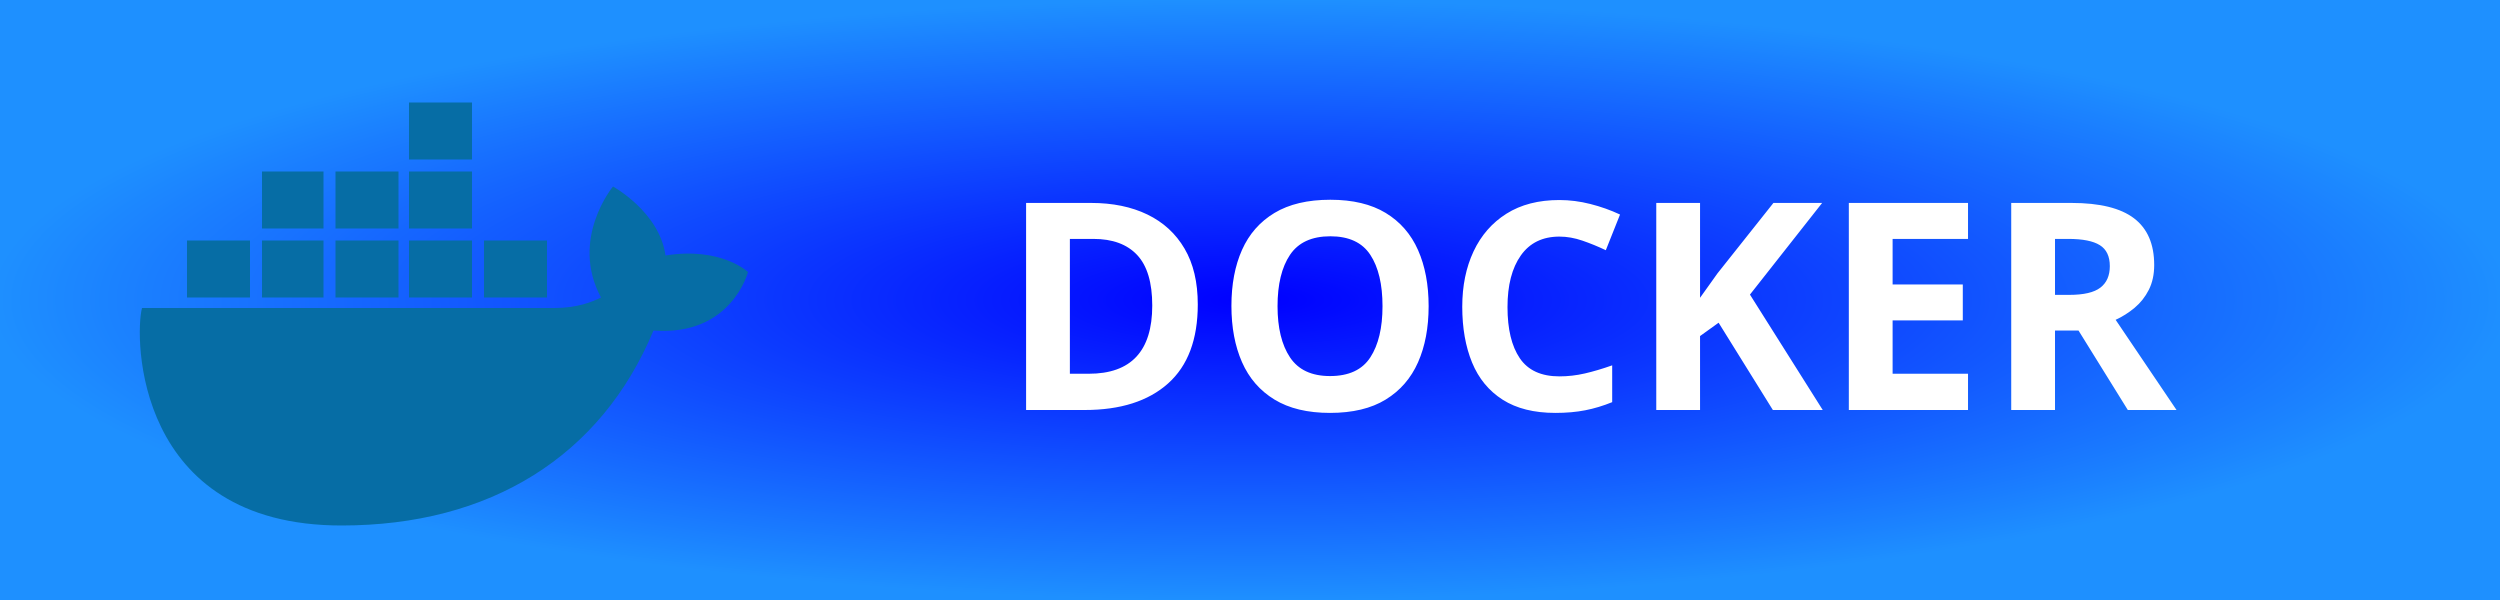
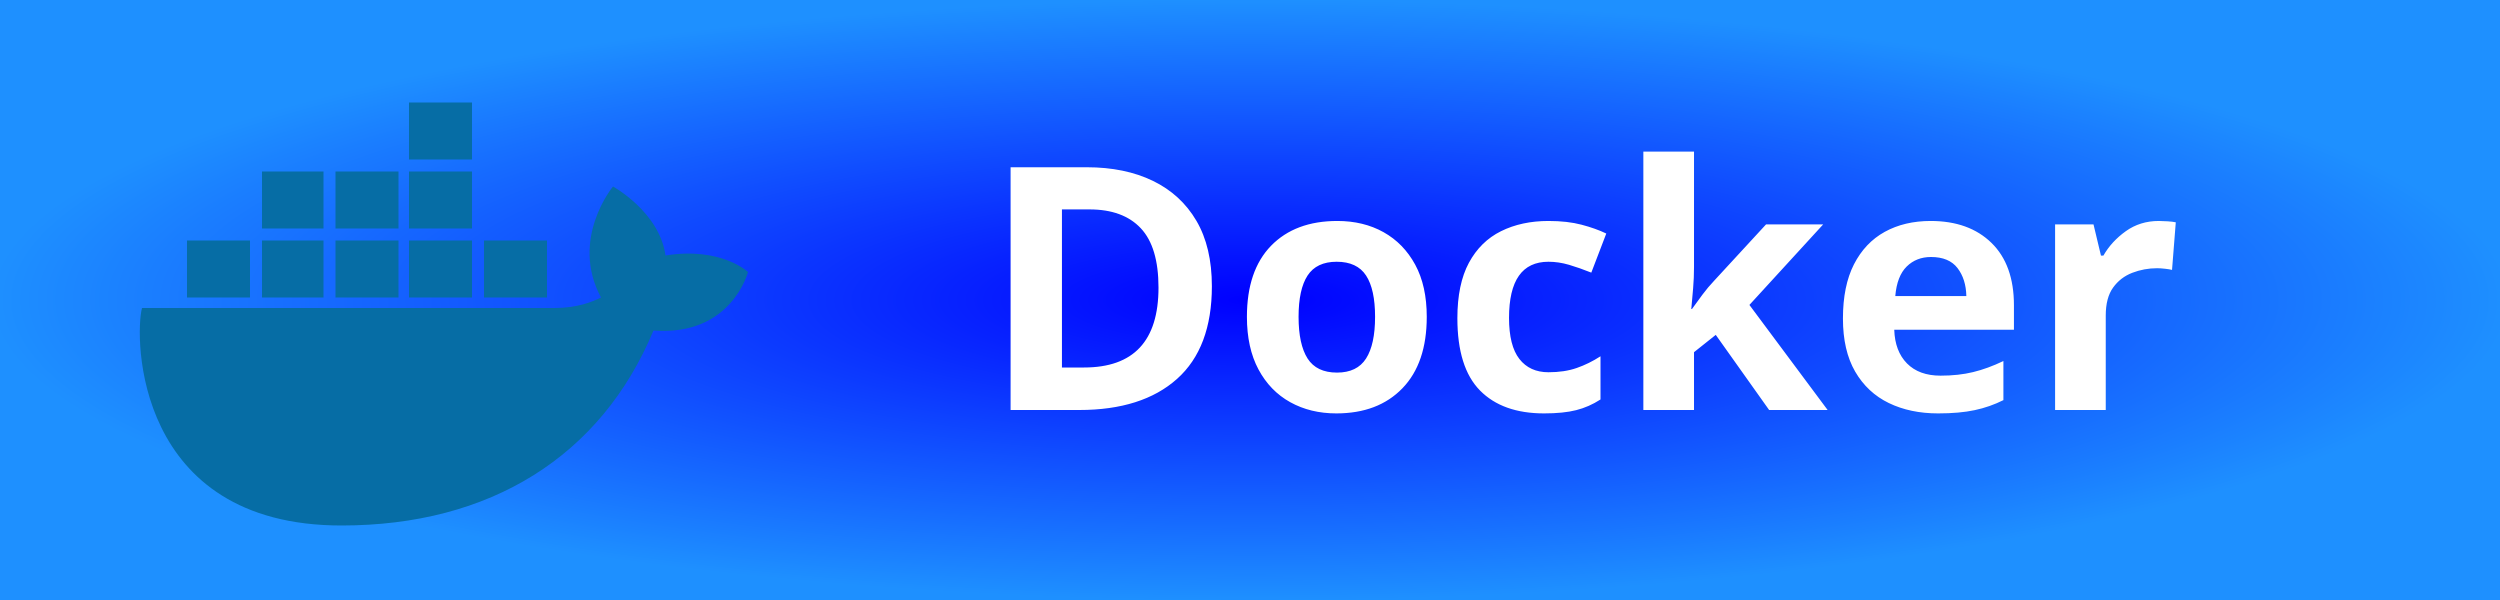
- <svg xmlns="http://www.w3.org/2000/svg" width="125" height="30" role="img" aria-label="JAVA">
+ <svg xmlns="http://www.w3.org/2000/svg" width="125" height="30" role="img" aria-label="DOCKER">
  <defs>
    <radialGradient id="boxFill" cx="50%" cy="50%" r="50%" fx="50%" fy="50%">
      <stop offset="0%" stop-color="#0000FF">
        <animate attributeName="stop-color" values="#1E90FF;#00BFFF;#87CEFA;#4682B4;#0000FF;#1E90FF" dur="4s" repeatCount="indefinite" />
      </stop>
      <stop offset="100%" stop-color="#1E90FF">
        <animate attributeName="stop-color" values="#00BFFF;#87CEFA;#4682B4;#5F9EA0;#1E90FF;#00BFFF" dur="4s" repeatCount="indefinite" />
      </stop>
    </radialGradient>
  </defs>
  <rect x="0" y="0" width="125" height="30" fill="url(#boxFill)" />
  <g transform="translate(2, -3.5) scale(0.075)">
    <path stroke="#066da5" stroke-width="38" d="M296 226h42m-92 0h42m-91 0h42m-91 0h41m-91 0h42m8-46h41m8 0h42m7 0h42m-42-46h42" />
    <path fill="#066da5" d="m472 228s-18-17-55-11c-4-29-35-46-35-46s-29 35-8 74c-6 3-16 7-31 7H68c-5 19-5 145 133 145 99 0 173-46 208-130 52 4 63-39 63-39" />
  </g>
-   <text transform="scale(0.1)" x="500" y="205" fill="#fff" font-size="145" font-weight="600" font-family="Tahoma, Geneva, sans-serif">
-         DOCKER
+   <text transform="scale(0.1)" x="490" y="205" fill="#fff" font-size="170" font-weight="600" font-family="Tahoma, Geneva, sans-serif">
+         Docker
    </text>
</svg>
